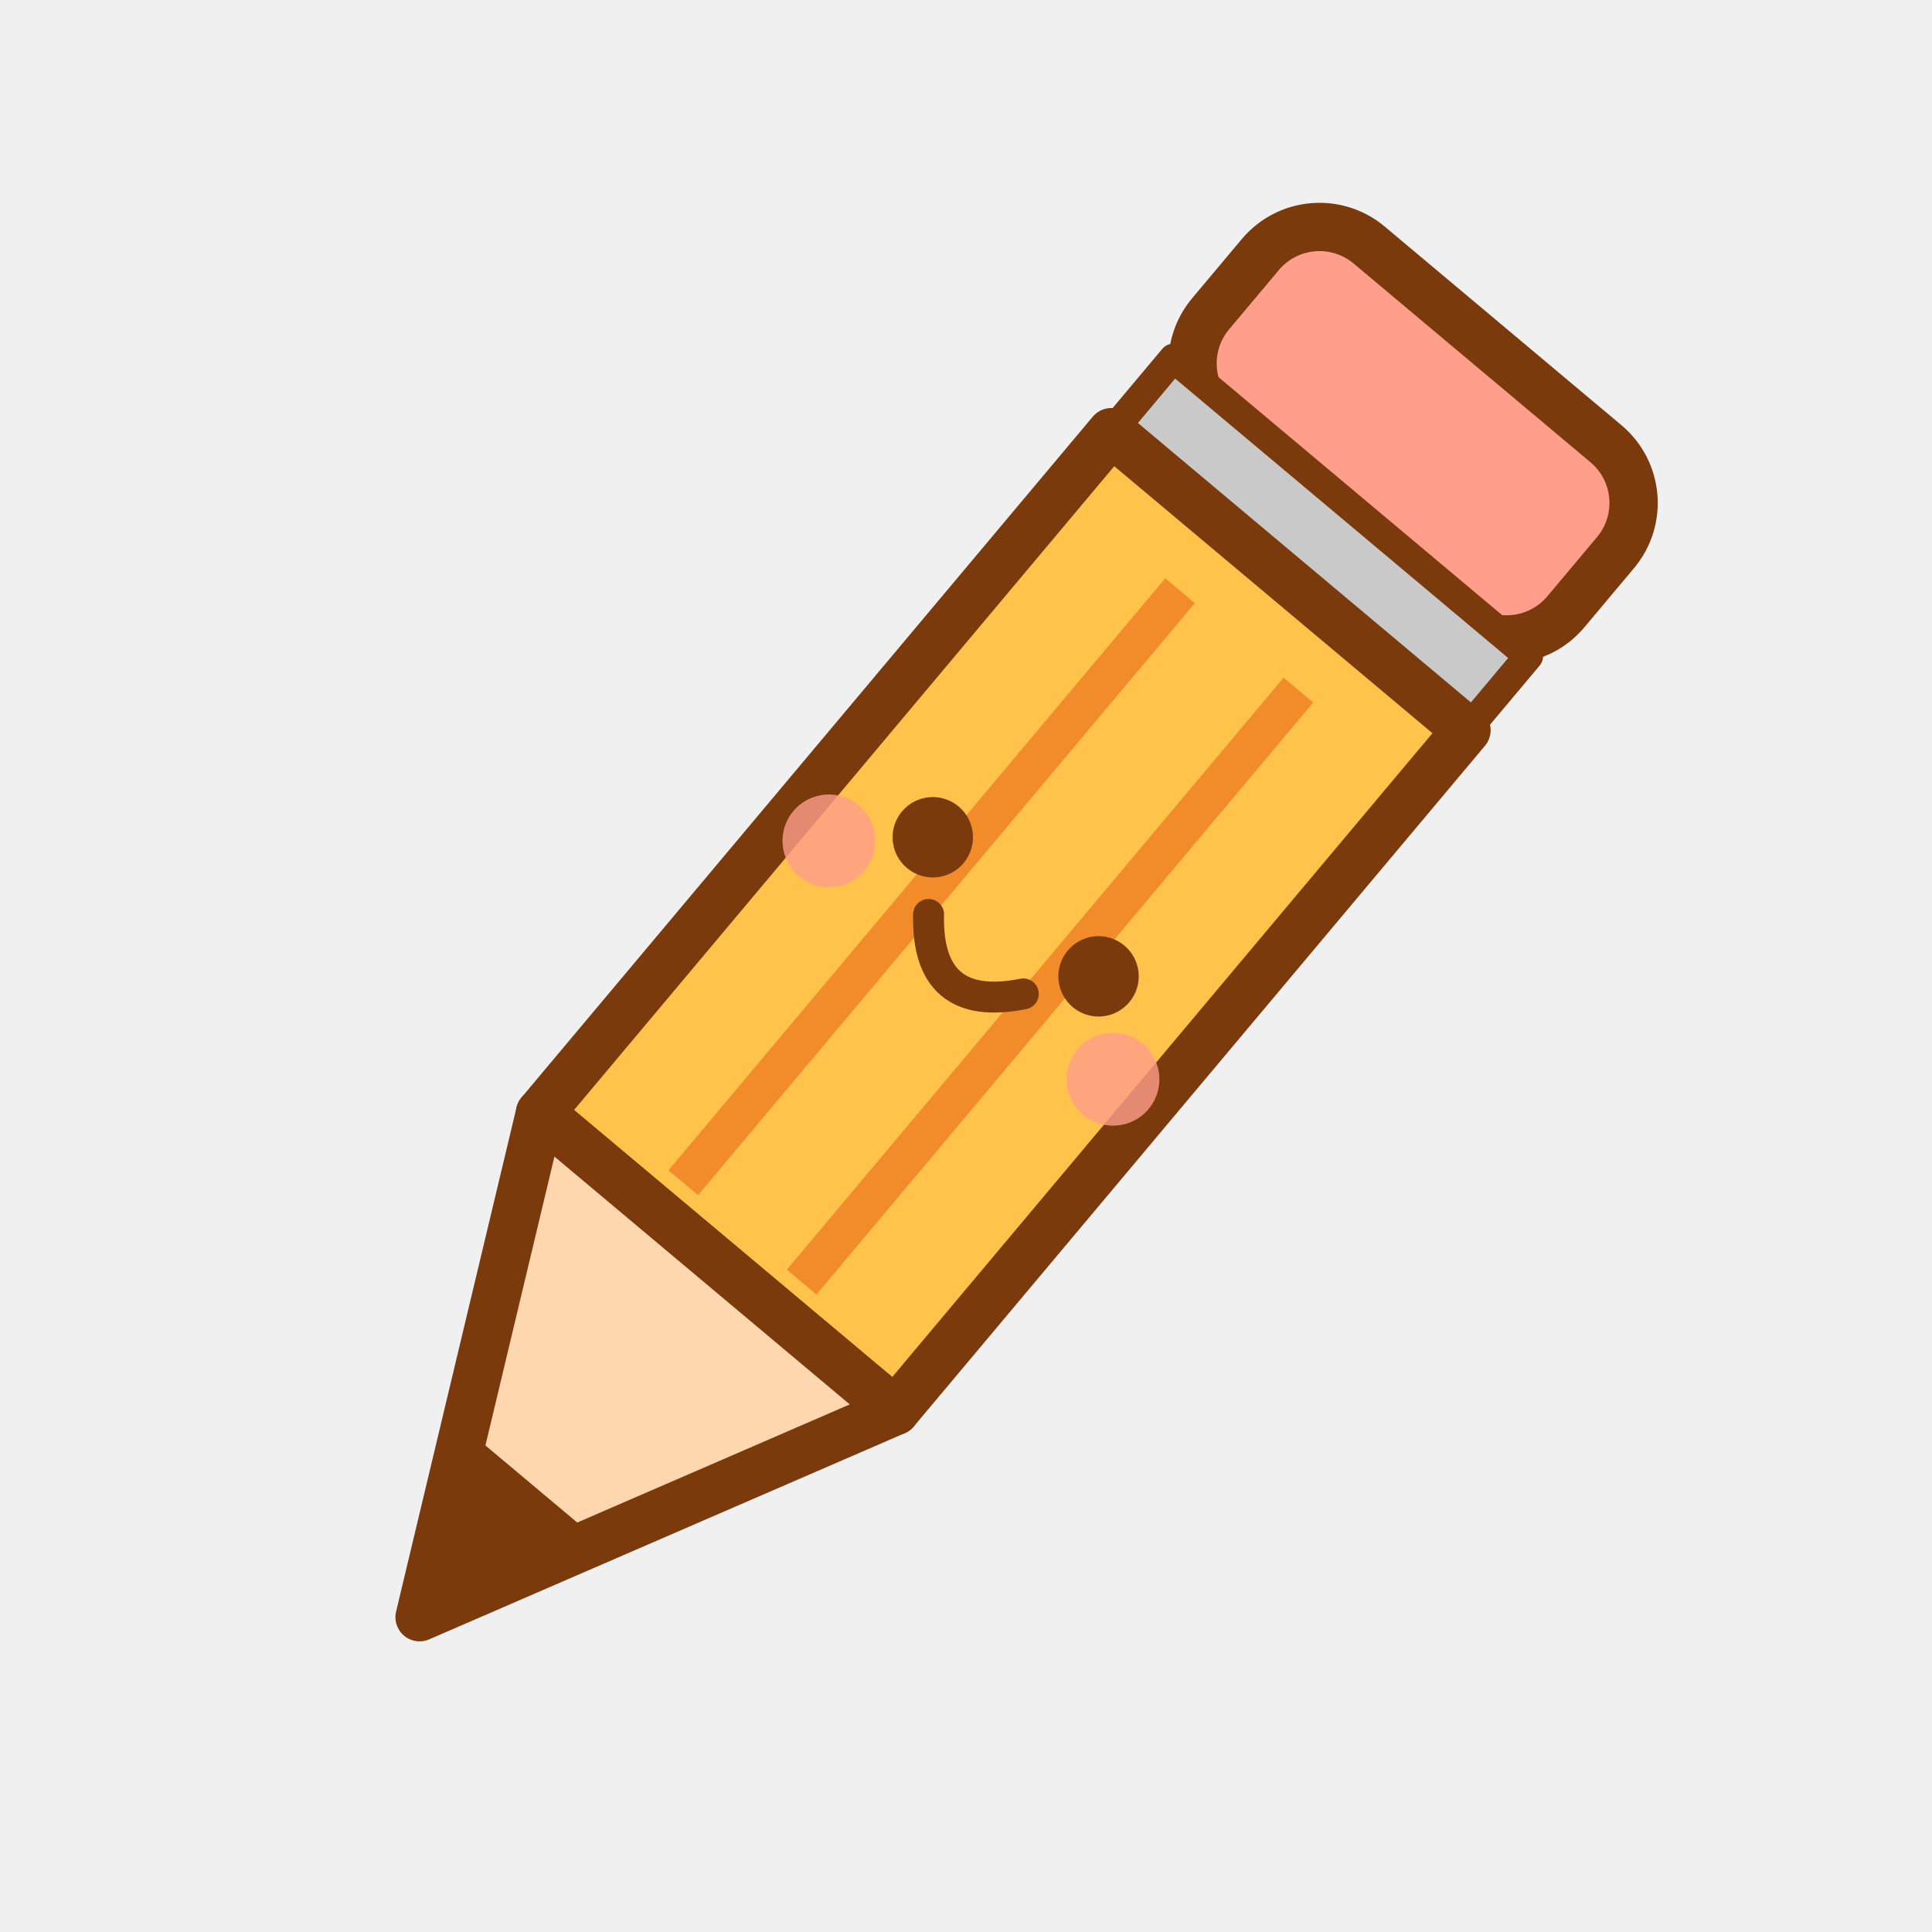
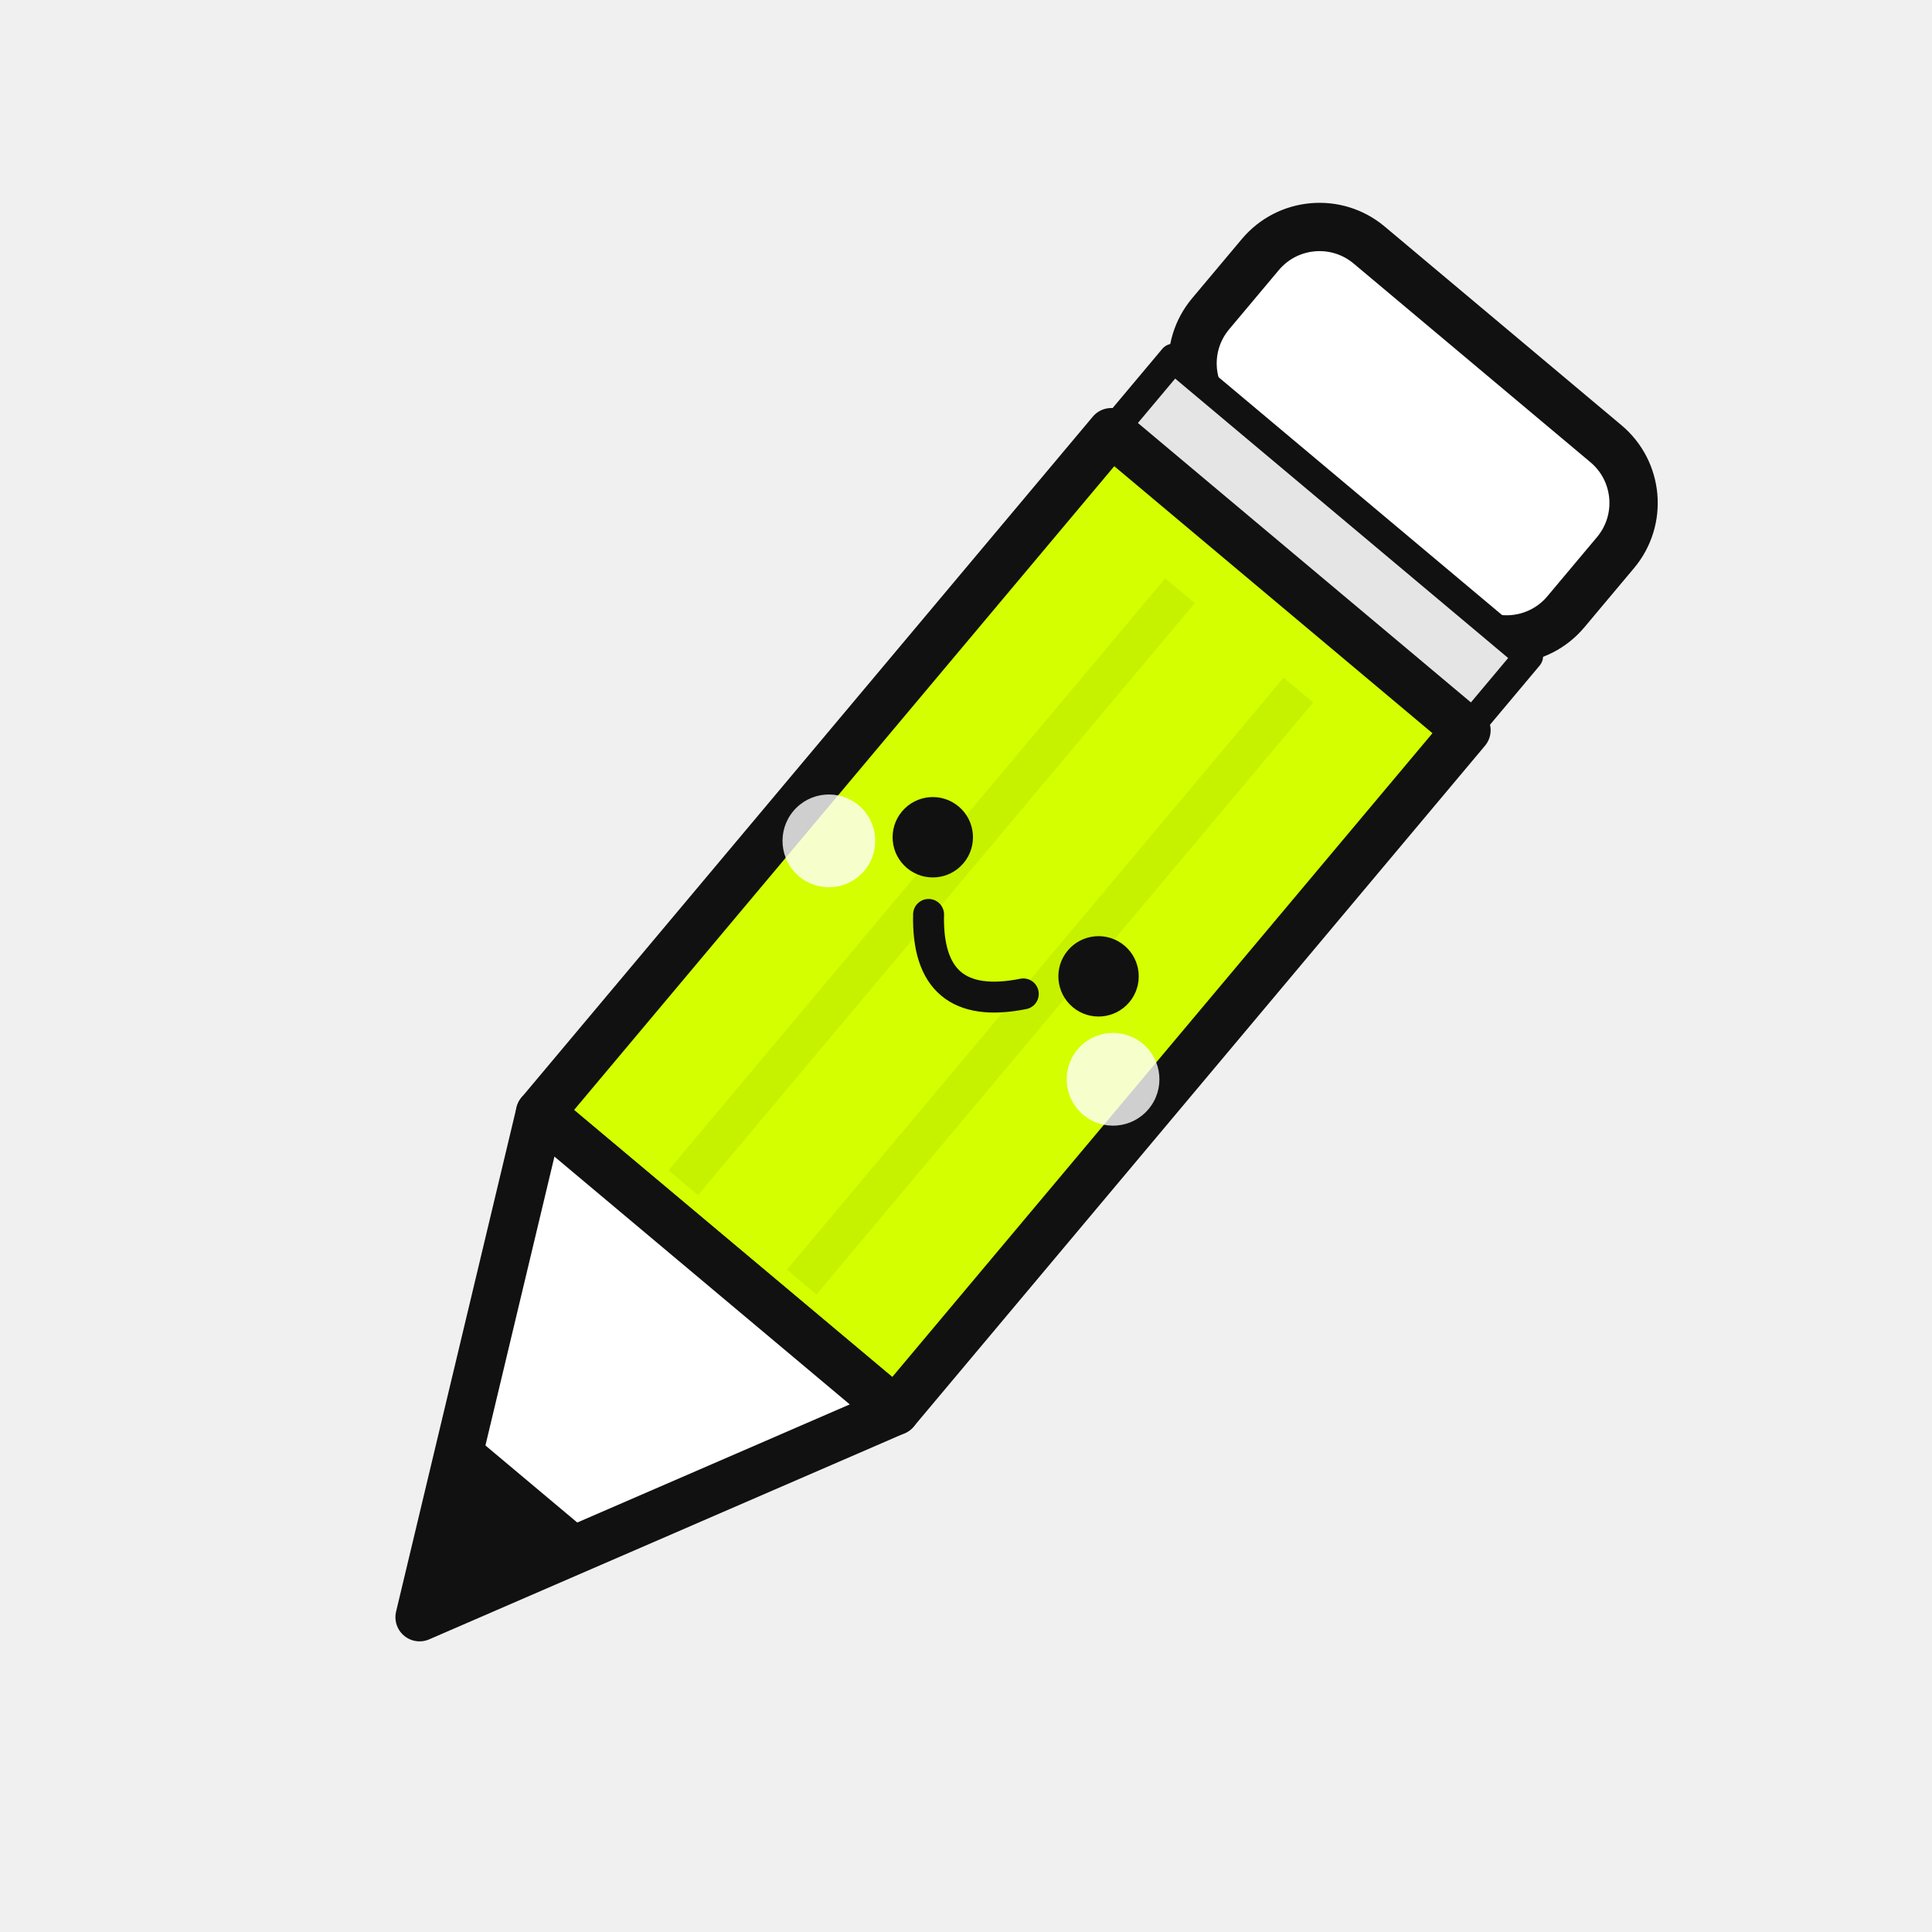
<svg xmlns="http://www.w3.org/2000/svg" viewBox="0 0 100 100">
  <g transform="rotate(40 50 50)">
-     <rect x="38" y="8" width="24" height="12" rx="4" fill="#FF9E8A" stroke="#7A3A0C" stroke-width="2.5" stroke-linejoin="round" stroke-linecap="round" />
-     <rect x="38" y="19" width="24" height="5" fill="#C9C9C9" stroke="#7A3A0C" stroke-width="1.5" stroke-linejoin="round" stroke-linecap="round" />
-     <rect x="38" y="24" width="24" height="46" fill="#FFC24B" stroke="#7A3A0C" stroke-width="2.5" stroke-linejoin="round" stroke-linecap="round" />
-     <path d="M38 70l12 24 12-24z" fill="#FFD7AE" stroke="#7A3A0C" stroke-width="2.5" stroke-linejoin="round" stroke-linecap="round" />
-     <path d="M45 85l5 9 5-9z" fill="#7A3A0C" />
-     <path d="M46 28v40M54 28v40" stroke="#E5560A" stroke-width="2" opacity=".5" />
+     <rect x="38" y="8" width="24" height="12" rx="4" fill="#FFFFFF" stroke="#111111" stroke-width="2.5" stroke-linejoin="round" stroke-linecap="round" />
+     <rect x="38" y="19" width="24" height="5" fill="#E5E5E5" stroke="#111111" stroke-width="1.5" stroke-linejoin="round" stroke-linecap="round" />
+     <rect x="38" y="24" width="24" height="46" fill="#D4FF00" stroke="#111111" stroke-width="2.5" stroke-linejoin="round" stroke-linecap="round" />
+     <path d="M38 70l12 24 12-24z" fill="#FFFFFF" stroke="#111111" stroke-width="2.5" stroke-linejoin="round" stroke-linecap="round" />
+     <path d="M45 85l5 9 5-9z" fill="#111111" />
+     <path d="M46 28v40M54 28v40" stroke="#B8E600" stroke-width="2" opacity=".5" />
    <g transform="translate(50 46) scale(0.8)">
-       <circle cx="-7" cy="0" r="2.6" fill="#7A3A0C" />
-       <circle cx="7" cy="0" r="2.6" fill="#7A3A0C" />
-       <circle cx="-12" cy="4.5" r="3" fill="#FF9E8A" opacity=".8" />
-       <circle cx="12" cy="4.5" r="3" fill="#FF9E8A" opacity=".8" />
-       <path d="M-4 4 Q0 9 4 4" fill="none" stroke="#7A3A0C" stroke-width="2" stroke-linecap="round" />
+       <circle cx="-7" cy="0" r="2.6" fill="#111111" />
+       <circle cx="7" cy="0" r="2.6" fill="#111111" />
+       <circle cx="-12" cy="4.5" r="3" fill="#FFFFFF" opacity=".8" />
+       <circle cx="12" cy="4.5" r="3" fill="#FFFFFF" opacity=".8" />
+       <path d="M-4 4 Q0 9 4 4" fill="none" stroke="#111111" stroke-width="2" stroke-linecap="round" />
    </g>
  </g>
</svg>
